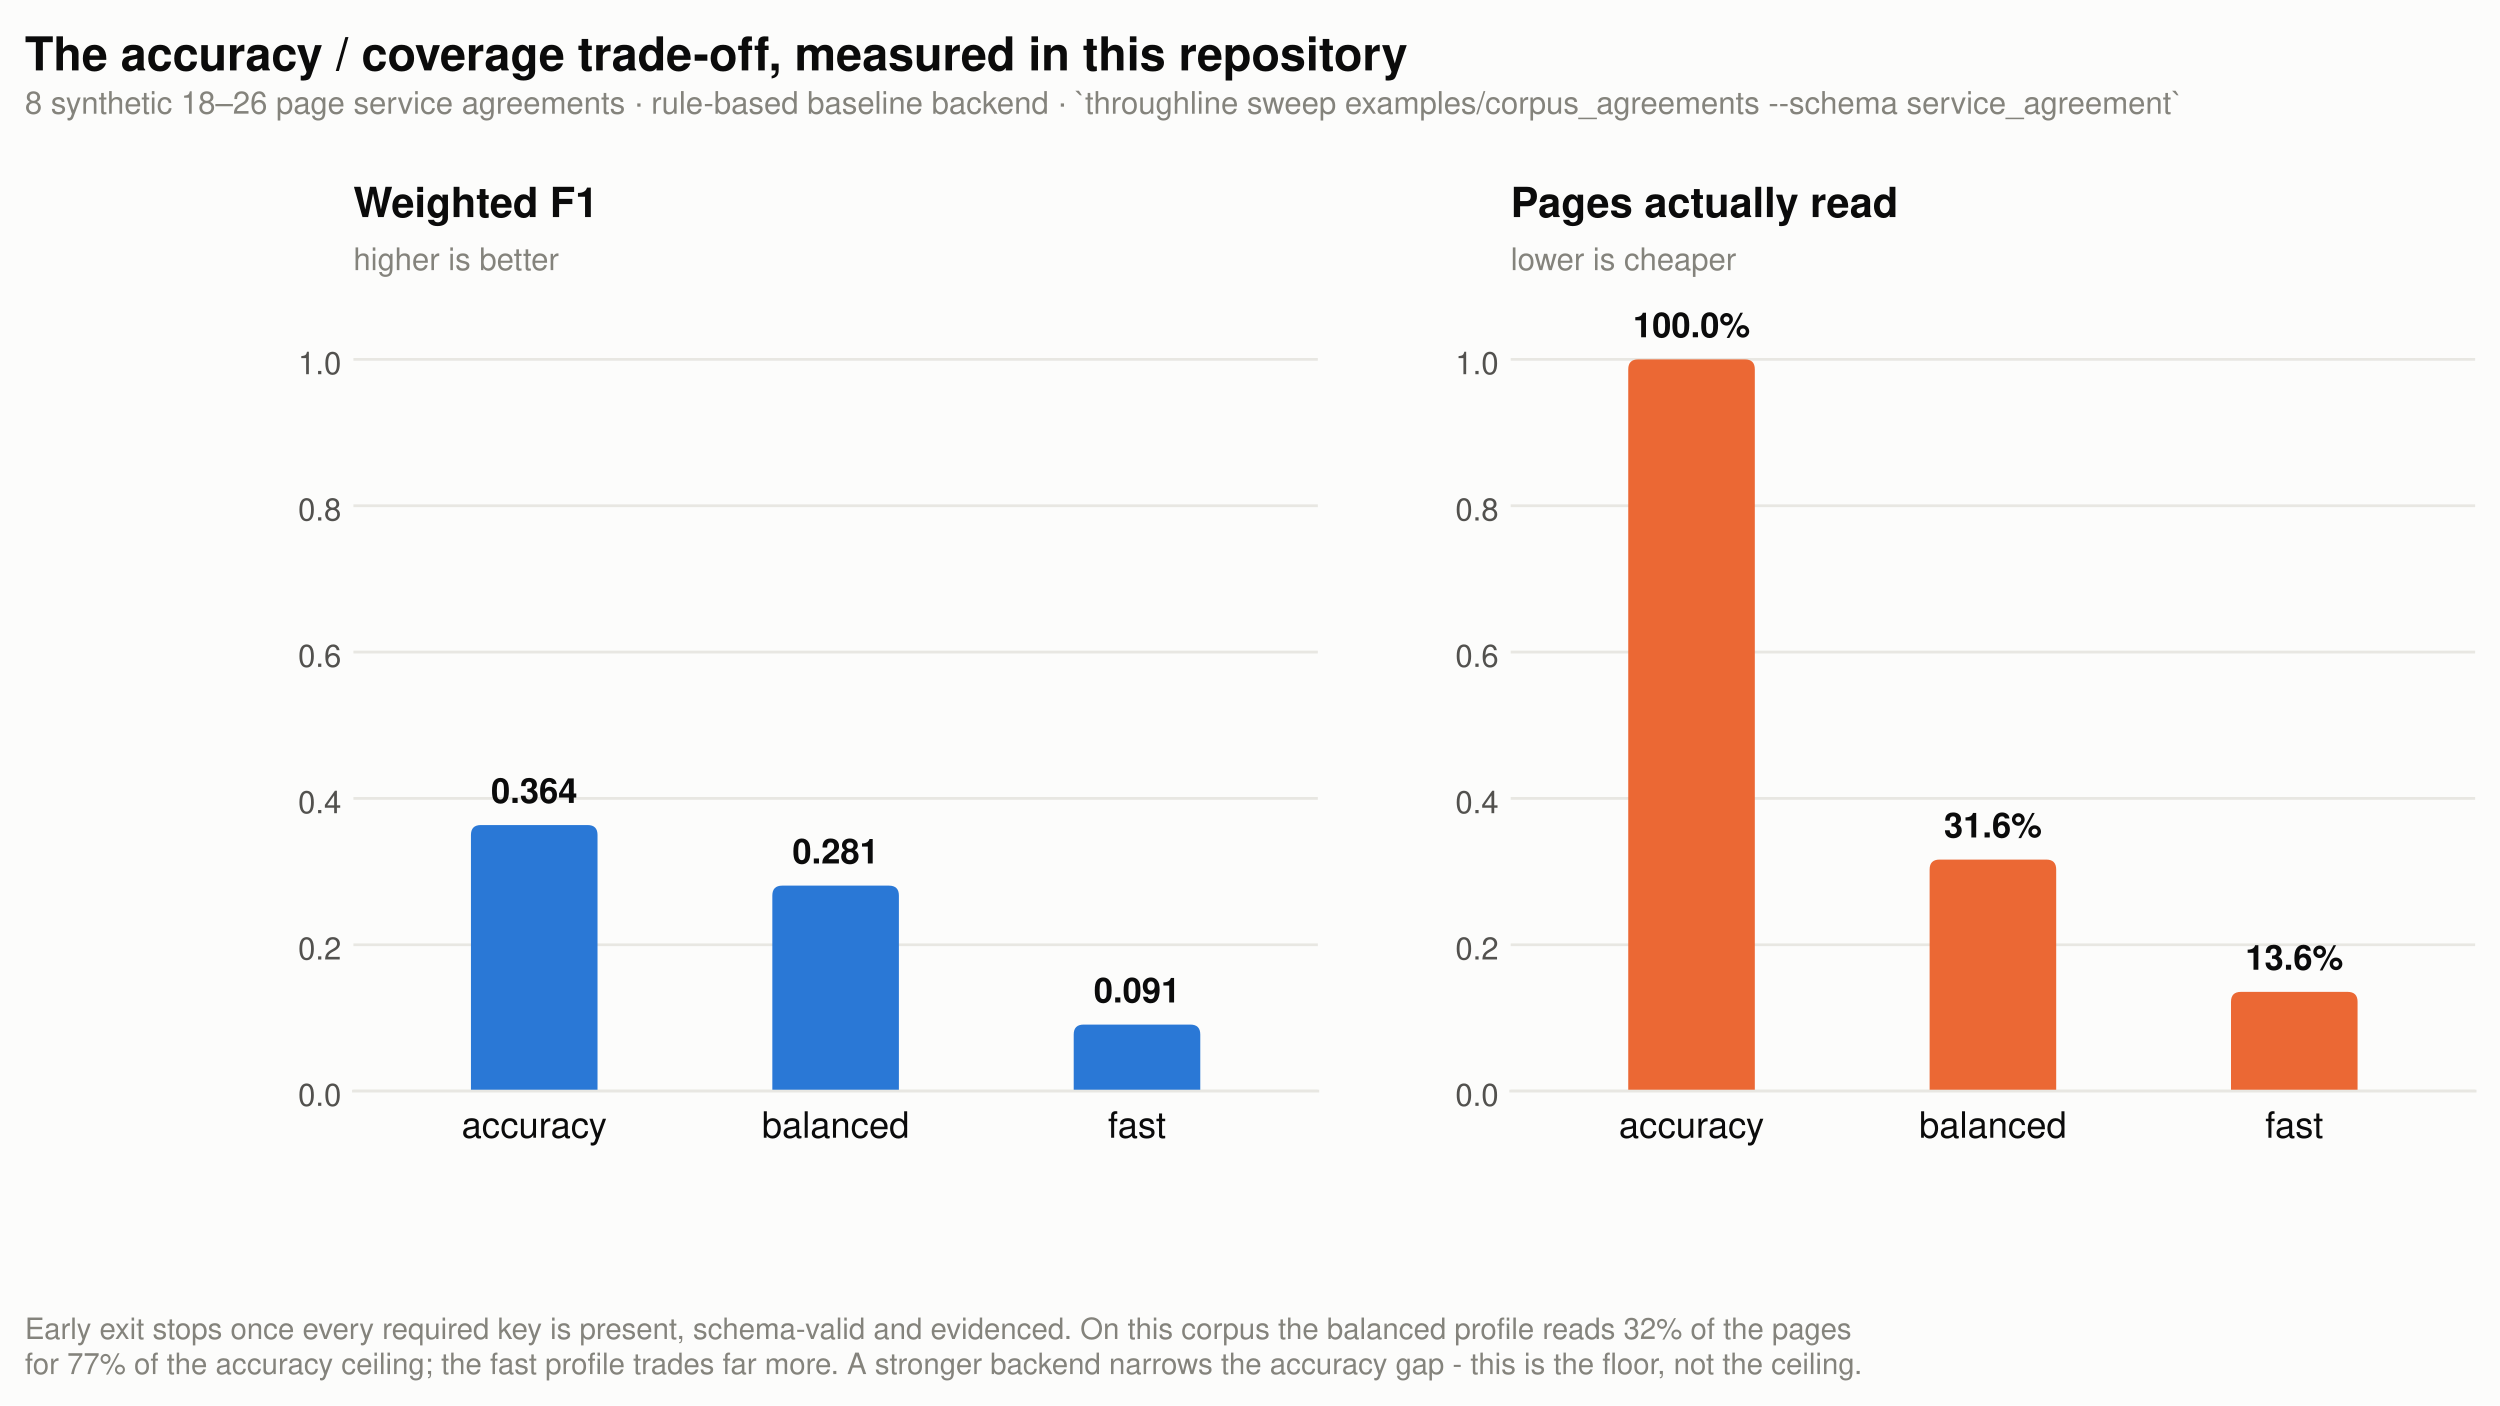
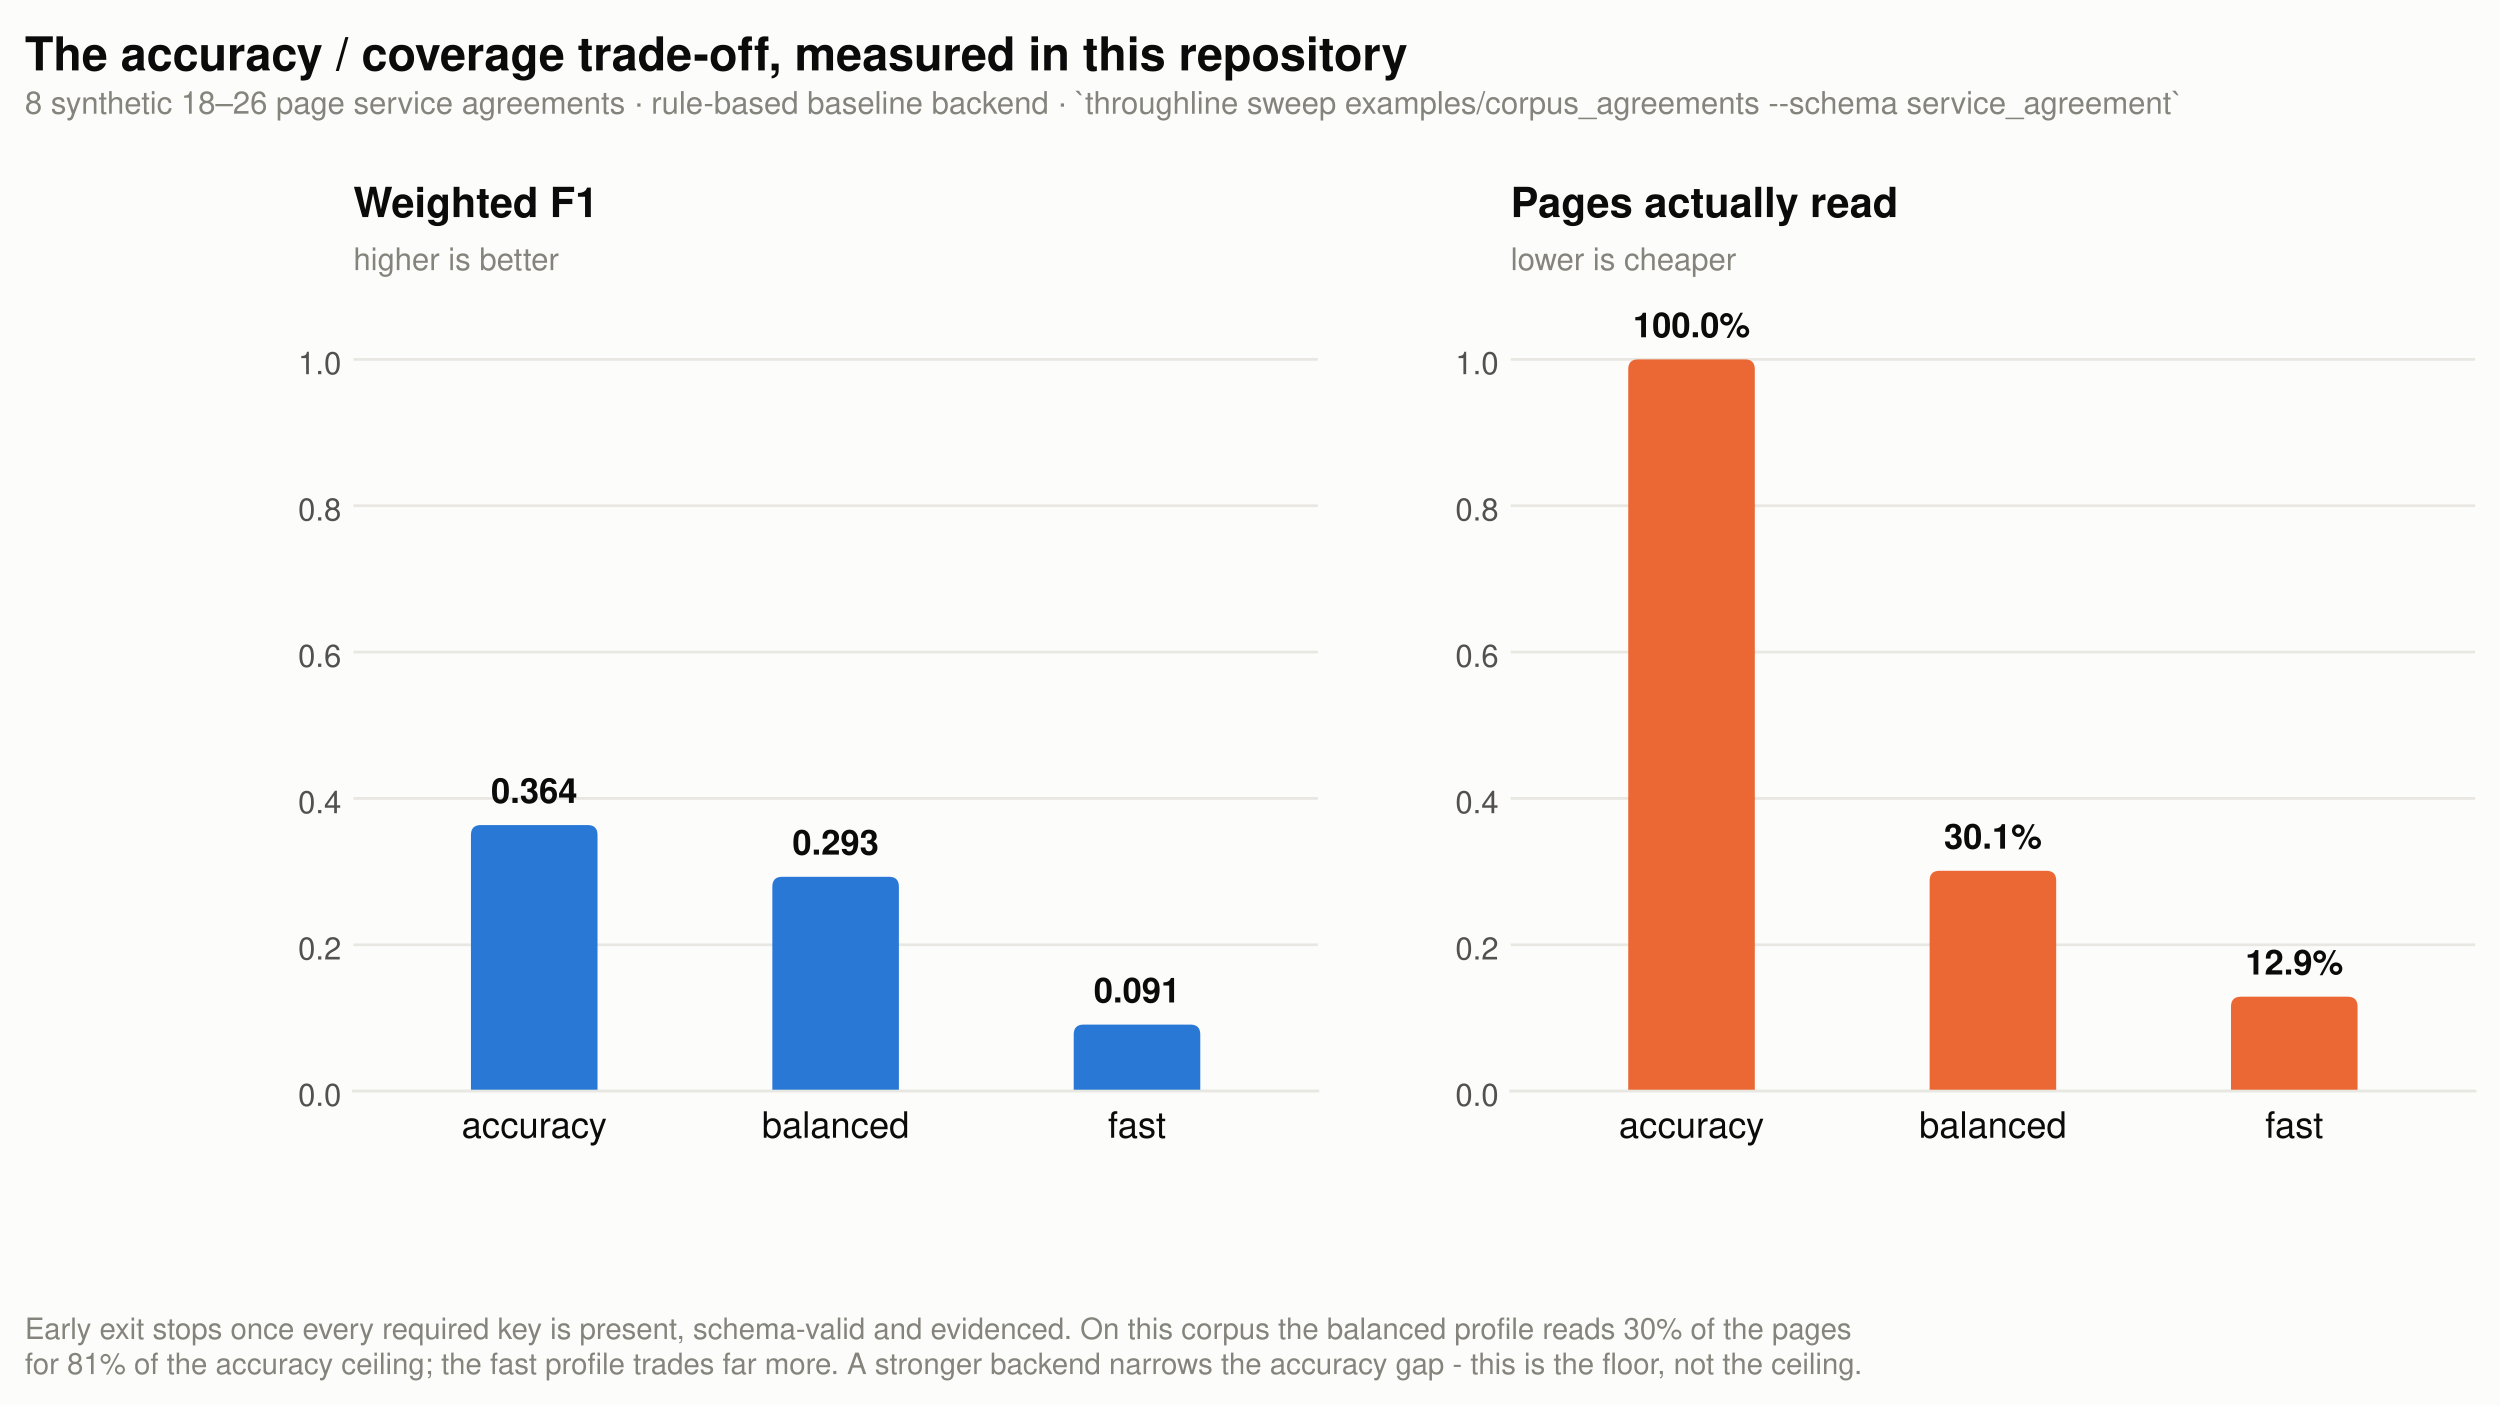
<svg xmlns="http://www.w3.org/2000/svg" width="723.24pt" height="406.633pt" viewBox="0 0 723.24 406.633" version="1.1">
  <defs>
    <style type="text/css">*{stroke-linejoin: round; stroke-linecap: butt}</style>
  </defs>
  <g id="figure_1">
    <g id="patch_1">
      <path d="M 0 406.633  L 723.24 406.633  L 723.24 0  L 0 0  z " style="fill: #fcfcfb" />
    </g>
    <g id="axes_1">
      <g id="patch_2">
        <path d="M 102.24 315.648  L 381.24 315.648  L 381.24 82.8  L 102.24 82.8  z " style="fill: #fcfcfb" />
      </g>
      <g id="matplotlib.axis_1">
        <g id="xtick_1">
          <g id="line2d_1" />
          <g id="text_1">
            <text style="font-size: 10.5px; font-family: 'Helvetica Neue', 'Helvetica', 'Arial', 'DejaVu Sans', sans-serif; text-anchor: middle; fill: #0b0b0b" x="154.553" y="329.144" transform="rotate(-0 154.5525 329.144)">accuracy</text>
          </g>
        </g>
        <g id="xtick_2">
          <g id="line2d_2" />
          <g id="text_2">
            <text style="font-size: 10.5px; font-family: 'Helvetica Neue', 'Helvetica', 'Arial', 'DejaVu Sans', sans-serif; text-anchor: middle; fill: #0b0b0b" x="241.74" y="329.144" transform="rotate(-0 241.74 329.144)">balanced</text>
          </g>
        </g>
        <g id="xtick_3">
          <g id="line2d_3" />
          <g id="text_3">
            <text style="font-size: 10.5px; font-family: 'Helvetica Neue', 'Helvetica', 'Arial', 'DejaVu Sans', sans-serif; text-anchor: middle; fill: #0b0b0b" x="328.928" y="329.144" transform="rotate(-0 328.9275 329.144)">fast</text>
          </g>
        </g>
      </g>
      <g id="matplotlib.axis_2">
        <g id="ytick_1">
          <g id="line2d_4">
-             <path d="M 102.24 315.648  L 381.24 315.648  " clip-path="url(#p86fdf6e013)" style="fill: none; stroke: #e8e7e2; stroke-width: 0.8; stroke-linecap: square" />
+             <path d="M 102.24 315.648  L 381.24 315.648  " clip-path="url(#pbbcdbcf74d)" style="fill: none; stroke: #e8e7e2; stroke-width: 0.8; stroke-linecap: square" />
          </g>
          <g id="line2d_5" />
          <g id="text_4">
            <text style="font-size: 9px; font-family: 'Helvetica Neue', 'Helvetica', 'Arial', 'DejaVu Sans', sans-serif; text-anchor: end; fill: #52514e" x="98.74" y="319.932" transform="rotate(-0 98.74 319.932)">0.0</text>
          </g>
        </g>
        <g id="ytick_2">
          <g id="line2d_6">
-             <path d="M 102.24 273.312  L 381.24 273.312  " clip-path="url(#p86fdf6e013)" style="fill: none; stroke: #e8e7e2; stroke-width: 0.8; stroke-linecap: square" />
+             <path d="M 102.24 273.312  L 381.24 273.312  " clip-path="url(#pbbcdbcf74d)" style="fill: none; stroke: #e8e7e2; stroke-width: 0.8; stroke-linecap: square" />
          </g>
          <g id="line2d_7" />
          <g id="text_5">
            <text style="font-size: 9px; font-family: 'Helvetica Neue', 'Helvetica', 'Arial', 'DejaVu Sans', sans-serif; text-anchor: end; fill: #52514e" x="98.74" y="277.596" transform="rotate(-0 98.74 277.596)">0.2</text>
          </g>
        </g>
        <g id="ytick_3">
          <g id="line2d_8">
-             <path d="M 102.24 230.976  L 381.24 230.976  " clip-path="url(#p86fdf6e013)" style="fill: none; stroke: #e8e7e2; stroke-width: 0.8; stroke-linecap: square" />
+             <path d="M 102.24 230.976  L 381.24 230.976  " clip-path="url(#pbbcdbcf74d)" style="fill: none; stroke: #e8e7e2; stroke-width: 0.8; stroke-linecap: square" />
          </g>
          <g id="line2d_9" />
          <g id="text_6">
            <text style="font-size: 9px; font-family: 'Helvetica Neue', 'Helvetica', 'Arial', 'DejaVu Sans', sans-serif; text-anchor: end; fill: #52514e" x="98.74" y="235.26" transform="rotate(-0 98.74 235.26)">0.4</text>
          </g>
        </g>
        <g id="ytick_4">
          <g id="line2d_10">
-             <path d="M 102.24 188.64  L 381.24 188.64  " clip-path="url(#p86fdf6e013)" style="fill: none; stroke: #e8e7e2; stroke-width: 0.8; stroke-linecap: square" />
+             <path d="M 102.24 188.64  L 381.24 188.64  " clip-path="url(#pbbcdbcf74d)" style="fill: none; stroke: #e8e7e2; stroke-width: 0.8; stroke-linecap: square" />
          </g>
          <g id="line2d_11" />
          <g id="text_7">
            <text style="font-size: 9px; font-family: 'Helvetica Neue', 'Helvetica', 'Arial', 'DejaVu Sans', sans-serif; text-anchor: end; fill: #52514e" x="98.74" y="192.924" transform="rotate(-0 98.74 192.924)">0.6</text>
          </g>
        </g>
        <g id="ytick_5">
          <g id="line2d_12">
-             <path d="M 102.24 146.304  L 381.24 146.304  " clip-path="url(#p86fdf6e013)" style="fill: none; stroke: #e8e7e2; stroke-width: 0.8; stroke-linecap: square" />
+             <path d="M 102.24 146.304  L 381.24 146.304  " clip-path="url(#pbbcdbcf74d)" style="fill: none; stroke: #e8e7e2; stroke-width: 0.8; stroke-linecap: square" />
          </g>
          <g id="line2d_13" />
          <g id="text_8">
            <text style="font-size: 9px; font-family: 'Helvetica Neue', 'Helvetica', 'Arial', 'DejaVu Sans', sans-serif; text-anchor: end; fill: #52514e" x="98.74" y="150.588" transform="rotate(-0 98.74 150.588)">0.8</text>
          </g>
        </g>
        <g id="ytick_6">
          <g id="line2d_14">
-             <path d="M 102.24 103.968  L 381.24 103.968  " clip-path="url(#p86fdf6e013)" style="fill: none; stroke: #e8e7e2; stroke-width: 0.8; stroke-linecap: square" />
+             <path d="M 102.24 103.968  L 381.24 103.968  " clip-path="url(#pbbcdbcf74d)" style="fill: none; stroke: #e8e7e2; stroke-width: 0.8; stroke-linecap: square" />
          </g>
          <g id="line2d_15" />
          <g id="text_9">
            <text style="font-size: 9px; font-family: 'Helvetica Neue', 'Helvetica', 'Arial', 'DejaVu Sans', sans-serif; text-anchor: end; fill: #52514e" x="98.74" y="108.252" transform="rotate(-0 98.74 108.252)">1.0</text>
          </g>
        </g>
      </g>
      <g id="patch_3">
-         <path d="M 136.243 315.648  L 136.243 241.561  Q 136.243 238.681 139.123 238.681  L 169.982 238.681  Q 172.862 238.681 172.862 241.561  L 172.862 315.648  z " clip-path="url(#p86fdf6e013)" style="fill: #2a78d6" />
+         <path d="M 136.243 315.648  L 136.243 241.561  Q 136.243 238.681 139.123 238.681  L 169.982 238.681  Q 172.862 238.681 172.862 241.561  L 172.862 315.648  z " clip-path="url(#pbbcdbcf74d)" style="fill: #2a78d6" />
      </g>
      <g id="patch_4">
-         <path d="M 223.431 315.648  L 223.431 259.088  Q 223.431 256.208 226.311 256.208  L 257.169 256.208  Q 260.049 256.208 260.049 259.088  L 260.049 315.648  z " clip-path="url(#p86fdf6e013)" style="fill: #2a78d6" />
+         <path d="M 223.431 315.648  L 223.431 256.527  Q 223.431 253.647 226.311 253.647  L 257.169 253.647  Q 260.049 253.647 260.049 256.527  L 260.049 315.648  z " clip-path="url(#pbbcdbcf74d)" style="fill: #2a78d6" />
      </g>
      <g id="patch_5">
-         <path d="M 310.618 315.648  L 310.618 299.286  Q 310.618 296.406 313.498 296.406  L 344.357 296.406  Q 347.237 296.406 347.237 299.286  L 347.237 315.648  z " clip-path="url(#p86fdf6e013)" style="fill: #2a78d6" />
+         <path d="M 310.618 315.648  L 310.618 299.286  Q 310.618 296.406 313.498 296.406  L 344.357 296.406  Q 347.237 296.406 347.237 299.286  L 347.237 315.648  z " clip-path="url(#pbbcdbcf74d)" style="fill: #2a78d6" />
      </g>
      <g id="patch_6">
        <path d="M 102.24 315.648  L 381.24 315.648  " style="fill: none; stroke: #e8e7e2; stroke-width: 0.8; stroke-linejoin: miter; stroke-linecap: square" />
      </g>
      <g id="text_10">
        <text style="font-weight: 700; font-size: 10px; font-family: 'Helvetica Neue', 'Helvetica', 'Arial', 'DejaVu Sans', sans-serif; text-anchor: middle; fill: #0b0b0b" x="154.553" y="232.278" transform="rotate(-0 154.5525 232.2776)">0.364</text>
      </g>
      <g id="text_11">
-         <text style="font-weight: 700; font-size: 10px; font-family: 'Helvetica Neue', 'Helvetica', 'Arial', 'DejaVu Sans', sans-serif; text-anchor: middle; fill: #0b0b0b" x="241.74" y="249.805" transform="rotate(-0 241.74 249.8047)">0.281</text>
+         <text style="font-weight: 700; font-size: 10px; font-family: 'Helvetica Neue', 'Helvetica', 'Arial', 'DejaVu Sans', sans-serif; text-anchor: middle; fill: #0b0b0b" x="241.74" y="247.243" transform="rotate(-0 241.74 247.2433)">0.293</text>
      </g>
      <g id="text_12">
        <text style="font-weight: 700; font-size: 10px; font-family: 'Helvetica Neue', 'Helvetica', 'Arial', 'DejaVu Sans', sans-serif; text-anchor: middle; fill: #0b0b0b" x="328.928" y="290.003" transform="rotate(-0 328.9275 290.0027)">0.091</text>
      </g>
      <g id="text_13">
        <text style="font-size: 9px; font-family: 'Helvetica Neue', 'Helvetica', 'Arial', 'DejaVu Sans', sans-serif; text-anchor: start; fill: #84837c" x="102.24" y="78.143" transform="rotate(-0 102.24 78.14304)">higher is better</text>
      </g>
      <g id="text_14">
        <text style="font-weight: 700; font-size: 12px; font-family: 'Helvetica Neue', 'Helvetica', 'Arial', 'DejaVu Sans', sans-serif; text-anchor: start; fill: #0b0b0b" x="102.24" y="62.8" transform="rotate(-0 102.24 62.8)">Weighted F1</text>
      </g>
    </g>
    <g id="axes_2">
      <g id="patch_7">
        <path d="M 437.04 315.648  L 716.04 315.648  L 716.04 82.8  L 437.04 82.8  z " style="fill: #fcfcfb" />
      </g>
      <g id="matplotlib.axis_3">
        <g id="xtick_4">
          <g id="line2d_16" />
          <g id="text_15">
            <text style="font-size: 10.5px; font-family: 'Helvetica Neue', 'Helvetica', 'Arial', 'DejaVu Sans', sans-serif; text-anchor: middle; fill: #0b0b0b" x="489.353" y="329.144" transform="rotate(-0 489.3525 329.144)">accuracy</text>
          </g>
        </g>
        <g id="xtick_5">
          <g id="line2d_17" />
          <g id="text_16">
            <text style="font-size: 10.5px; font-family: 'Helvetica Neue', 'Helvetica', 'Arial', 'DejaVu Sans', sans-serif; text-anchor: middle; fill: #0b0b0b" x="576.54" y="329.144" transform="rotate(-0 576.54 329.144)">balanced</text>
          </g>
        </g>
        <g id="xtick_6">
          <g id="line2d_18" />
          <g id="text_17">
            <text style="font-size: 10.5px; font-family: 'Helvetica Neue', 'Helvetica', 'Arial', 'DejaVu Sans', sans-serif; text-anchor: middle; fill: #0b0b0b" x="663.727" y="329.144" transform="rotate(-0 663.7275 329.144)">fast</text>
          </g>
        </g>
      </g>
      <g id="matplotlib.axis_4">
        <g id="ytick_7">
          <g id="line2d_19">
-             <path d="M 437.04 315.648  L 716.04 315.648  " clip-path="url(#p7d823ca806)" style="fill: none; stroke: #e8e7e2; stroke-width: 0.8; stroke-linecap: square" />
+             <path d="M 437.04 315.648  L 716.04 315.648  " clip-path="url(#p07f43a4db3)" style="fill: none; stroke: #e8e7e2; stroke-width: 0.8; stroke-linecap: square" />
          </g>
          <g id="line2d_20" />
          <g id="text_18">
            <text style="font-size: 9px; font-family: 'Helvetica Neue', 'Helvetica', 'Arial', 'DejaVu Sans', sans-serif; text-anchor: end; fill: #52514e" x="433.54" y="319.932" transform="rotate(-0 433.54 319.932)">0.0</text>
          </g>
        </g>
        <g id="ytick_8">
          <g id="line2d_21">
-             <path d="M 437.04 273.312  L 716.04 273.312  " clip-path="url(#p7d823ca806)" style="fill: none; stroke: #e8e7e2; stroke-width: 0.8; stroke-linecap: square" />
+             <path d="M 437.04 273.312  L 716.04 273.312  " clip-path="url(#p07f43a4db3)" style="fill: none; stroke: #e8e7e2; stroke-width: 0.8; stroke-linecap: square" />
          </g>
          <g id="line2d_22" />
          <g id="text_19">
            <text style="font-size: 9px; font-family: 'Helvetica Neue', 'Helvetica', 'Arial', 'DejaVu Sans', sans-serif; text-anchor: end; fill: #52514e" x="433.54" y="277.596" transform="rotate(-0 433.54 277.596)">0.2</text>
          </g>
        </g>
        <g id="ytick_9">
          <g id="line2d_23">
-             <path d="M 437.04 230.976  L 716.04 230.976  " clip-path="url(#p7d823ca806)" style="fill: none; stroke: #e8e7e2; stroke-width: 0.8; stroke-linecap: square" />
+             <path d="M 437.04 230.976  L 716.04 230.976  " clip-path="url(#p07f43a4db3)" style="fill: none; stroke: #e8e7e2; stroke-width: 0.8; stroke-linecap: square" />
          </g>
          <g id="line2d_24" />
          <g id="text_20">
            <text style="font-size: 9px; font-family: 'Helvetica Neue', 'Helvetica', 'Arial', 'DejaVu Sans', sans-serif; text-anchor: end; fill: #52514e" x="433.54" y="235.26" transform="rotate(-0 433.54 235.26)">0.4</text>
          </g>
        </g>
        <g id="ytick_10">
          <g id="line2d_25">
-             <path d="M 437.04 188.64  L 716.04 188.64  " clip-path="url(#p7d823ca806)" style="fill: none; stroke: #e8e7e2; stroke-width: 0.8; stroke-linecap: square" />
+             <path d="M 437.04 188.64  L 716.04 188.64  " clip-path="url(#p07f43a4db3)" style="fill: none; stroke: #e8e7e2; stroke-width: 0.8; stroke-linecap: square" />
          </g>
          <g id="line2d_26" />
          <g id="text_21">
            <text style="font-size: 9px; font-family: 'Helvetica Neue', 'Helvetica', 'Arial', 'DejaVu Sans', sans-serif; text-anchor: end; fill: #52514e" x="433.54" y="192.924" transform="rotate(-0 433.54 192.924)">0.6</text>
          </g>
        </g>
        <g id="ytick_11">
          <g id="line2d_27">
-             <path d="M 437.04 146.304  L 716.04 146.304  " clip-path="url(#p7d823ca806)" style="fill: none; stroke: #e8e7e2; stroke-width: 0.8; stroke-linecap: square" />
+             <path d="M 437.04 146.304  L 716.04 146.304  " clip-path="url(#p07f43a4db3)" style="fill: none; stroke: #e8e7e2; stroke-width: 0.8; stroke-linecap: square" />
          </g>
          <g id="line2d_28" />
          <g id="text_22">
            <text style="font-size: 9px; font-family: 'Helvetica Neue', 'Helvetica', 'Arial', 'DejaVu Sans', sans-serif; text-anchor: end; fill: #52514e" x="433.54" y="150.588" transform="rotate(-0 433.54 150.588)">0.8</text>
          </g>
        </g>
        <g id="ytick_12">
          <g id="line2d_29">
-             <path d="M 437.04 103.968  L 716.04 103.968  " clip-path="url(#p7d823ca806)" style="fill: none; stroke: #e8e7e2; stroke-width: 0.8; stroke-linecap: square" />
+             <path d="M 437.04 103.968  L 716.04 103.968  " clip-path="url(#p07f43a4db3)" style="fill: none; stroke: #e8e7e2; stroke-width: 0.8; stroke-linecap: square" />
          </g>
          <g id="line2d_30" />
          <g id="text_23">
            <text style="font-size: 9px; font-family: 'Helvetica Neue', 'Helvetica', 'Arial', 'DejaVu Sans', sans-serif; text-anchor: end; fill: #52514e" x="433.54" y="108.252" transform="rotate(-0 433.54 108.252)">1.0</text>
          </g>
        </g>
      </g>
      <g id="patch_8">
-         <path d="M 471.043 315.648  L 471.043 106.848  Q 471.043 103.968 473.923 103.968  L 504.782 103.968  Q 507.662 103.968 507.662 106.848  L 507.662 315.648  z " clip-path="url(#p7d823ca806)" style="fill: #eb6834" />
+         <path d="M 471.043 315.648  L 471.043 106.848  Q 471.043 103.968 473.923 103.968  L 504.782 103.968  Q 507.662 103.968 507.662 106.848  L 507.662 315.648  z " clip-path="url(#p07f43a4db3)" style="fill: #eb6834" />
      </g>
      <g id="patch_9">
-         <path d="M 558.231 315.648  L 558.231 251.552  Q 558.231 248.672 561.111 248.672  L 591.969 248.672  Q 594.849 248.672 594.849 251.552  L 594.849 315.648  z " clip-path="url(#p7d823ca806)" style="fill: #eb6834" />
+         <path d="M 558.231 315.648  L 558.231 254.791  Q 558.231 251.911 561.111 251.911  L 591.969 251.911  Q 594.849 251.911 594.849 254.791  L 594.849 315.648  z " clip-path="url(#p07f43a4db3)" style="fill: #eb6834" />
      </g>
      <g id="patch_10">
-         <path d="M 645.418 315.648  L 645.418 289.824  Q 645.418 286.944 648.298 286.944  L 679.157 286.944  Q 682.037 286.944 682.037 289.824  L 682.037 315.648  z " clip-path="url(#p7d823ca806)" style="fill: #eb6834" />
+         <path d="M 645.418 315.648  L 645.418 291.221  Q 645.418 288.341 648.298 288.341  L 679.157 288.341  Q 682.037 288.341 682.037 291.221  L 682.037 315.648  z " clip-path="url(#p07f43a4db3)" style="fill: #eb6834" />
      </g>
      <g id="patch_11">
        <path d="M 437.04 315.648  L 716.04 315.648  " style="fill: none; stroke: #e8e7e2; stroke-width: 0.8; stroke-linejoin: miter; stroke-linecap: square" />
      </g>
      <g id="text_24">
        <text style="font-weight: 700; font-size: 10px; font-family: 'Helvetica Neue', 'Helvetica', 'Arial', 'DejaVu Sans', sans-serif; text-anchor: middle; fill: #0b0b0b" x="489.353" y="97.564" transform="rotate(-0 489.3525 97.5644)">100.0%</text>
      </g>
      <g id="text_25">
-         <text style="font-weight: 700; font-size: 10px; font-family: 'Helvetica Neue', 'Helvetica', 'Arial', 'DejaVu Sans', sans-serif; text-anchor: middle; fill: #0b0b0b" x="576.54" y="242.269" transform="rotate(-0 576.54 242.2688)">31.6%</text>
+         <text style="font-weight: 700; font-size: 10px; font-family: 'Helvetica Neue', 'Helvetica', 'Arial', 'DejaVu Sans', sans-serif; text-anchor: middle; fill: #0b0b0b" x="576.54" y="245.508" transform="rotate(-0 576.54 245.5076)">30.1%</text>
      </g>
      <g id="text_26">
-         <text style="font-weight: 700; font-size: 10px; font-family: 'Helvetica Neue', 'Helvetica', 'Arial', 'DejaVu Sans', sans-serif; text-anchor: middle; fill: #0b0b0b" x="663.727" y="280.541" transform="rotate(-0 663.7275 280.5406)">13.6%</text>
+         <text style="font-weight: 700; font-size: 10px; font-family: 'Helvetica Neue', 'Helvetica', 'Arial', 'DejaVu Sans', sans-serif; text-anchor: middle; fill: #0b0b0b" x="663.727" y="281.938" transform="rotate(-0 663.7275 281.9377)">12.9%</text>
      </g>
      <g id="text_27">
        <text style="font-size: 9px; font-family: 'Helvetica Neue', 'Helvetica', 'Arial', 'DejaVu Sans', sans-serif; text-anchor: start; fill: #84837c" x="437.04" y="78.143" transform="rotate(-0 437.04 78.14304)">lower is cheaper</text>
      </g>
      <g id="text_28">
        <text style="font-weight: 700; font-size: 12px; font-family: 'Helvetica Neue', 'Helvetica', 'Arial', 'DejaVu Sans', sans-serif; text-anchor: start; fill: #0b0b0b" x="437.04" y="62.8" transform="rotate(-0 437.04 62.8)">Pages actually read</text>
      </g>
    </g>
    <g id="text_29">
      <text style="font-weight: 700; font-size: 13.5px; font-family: 'Helvetica Neue', 'Helvetica', 'Arial', 'DejaVu Sans', sans-serif; text-anchor: start; fill: #0b0b0b" x="7.2" y="20.363" transform="rotate(-0 7.2 20.3625)">The accuracy / coverage trade-off, measured in this repository</text>
    </g>
    <g id="text_30">
      <text style="font-size: 9px; font-family: 'Helvetica Neue', 'Helvetica', 'Arial', 'DejaVu Sans', sans-serif; text-anchor: start; fill: #84837c" x="7.2" y="32.904" transform="rotate(-0 7.2 32.904)">8 synthetic 18–26 page service agreements · rule-based baseline backend · `throughline sweep examples/corpus_agreements --schema service_agreement`</text>
    </g>
    <g id="text_31">
-       <text style="font-size: 8.5px; font-family: 'Helvetica Neue', 'Helvetica', 'Arial', 'DejaVu Sans', sans-serif; fill: #84837c" transform="translate(7.2 387.363)">Early exit stops once every required key is present, schema-valid and evidenced. On this corpus the balanced profile reads 32% of the pages</text>
-       <text style="font-size: 8.5px; font-family: 'Helvetica Neue', 'Helvetica', 'Arial', 'DejaVu Sans', sans-serif; fill: #84837c" transform="translate(7.2 397.5035)">for 77% of the accuracy ceiling; the fast profile trades far more. A stronger backend narrows the accuracy gap - this is the floor, not the ceiling.</text>
+       <text style="font-size: 8.5px; font-family: 'Helvetica Neue', 'Helvetica', 'Arial', 'DejaVu Sans', sans-serif; fill: #84837c" transform="translate(7.2 387.363)">Early exit stops once every required key is present, schema-valid and evidenced. On this corpus the balanced profile reads 30% of the pages</text>
+       <text style="font-size: 8.5px; font-family: 'Helvetica Neue', 'Helvetica', 'Arial', 'DejaVu Sans', sans-serif; fill: #84837c" transform="translate(7.2 397.5035)">for 81% of the accuracy ceiling; the fast profile trades far more. A stronger backend narrows the accuracy gap - this is the floor, not the ceiling.</text>
    </g>
  </g>
  <defs>
-     <clipPath id="p86fdf6e013">
+     <clipPath id="pbbcdbcf74d">
      <rect x="102.24" y="82.8" width="279" height="232.848" />
    </clipPath>
-     <clipPath id="p7d823ca806">
+     <clipPath id="p07f43a4db3">
      <rect x="437.04" y="82.8" width="279" height="232.848" />
    </clipPath>
  </defs>
</svg>
